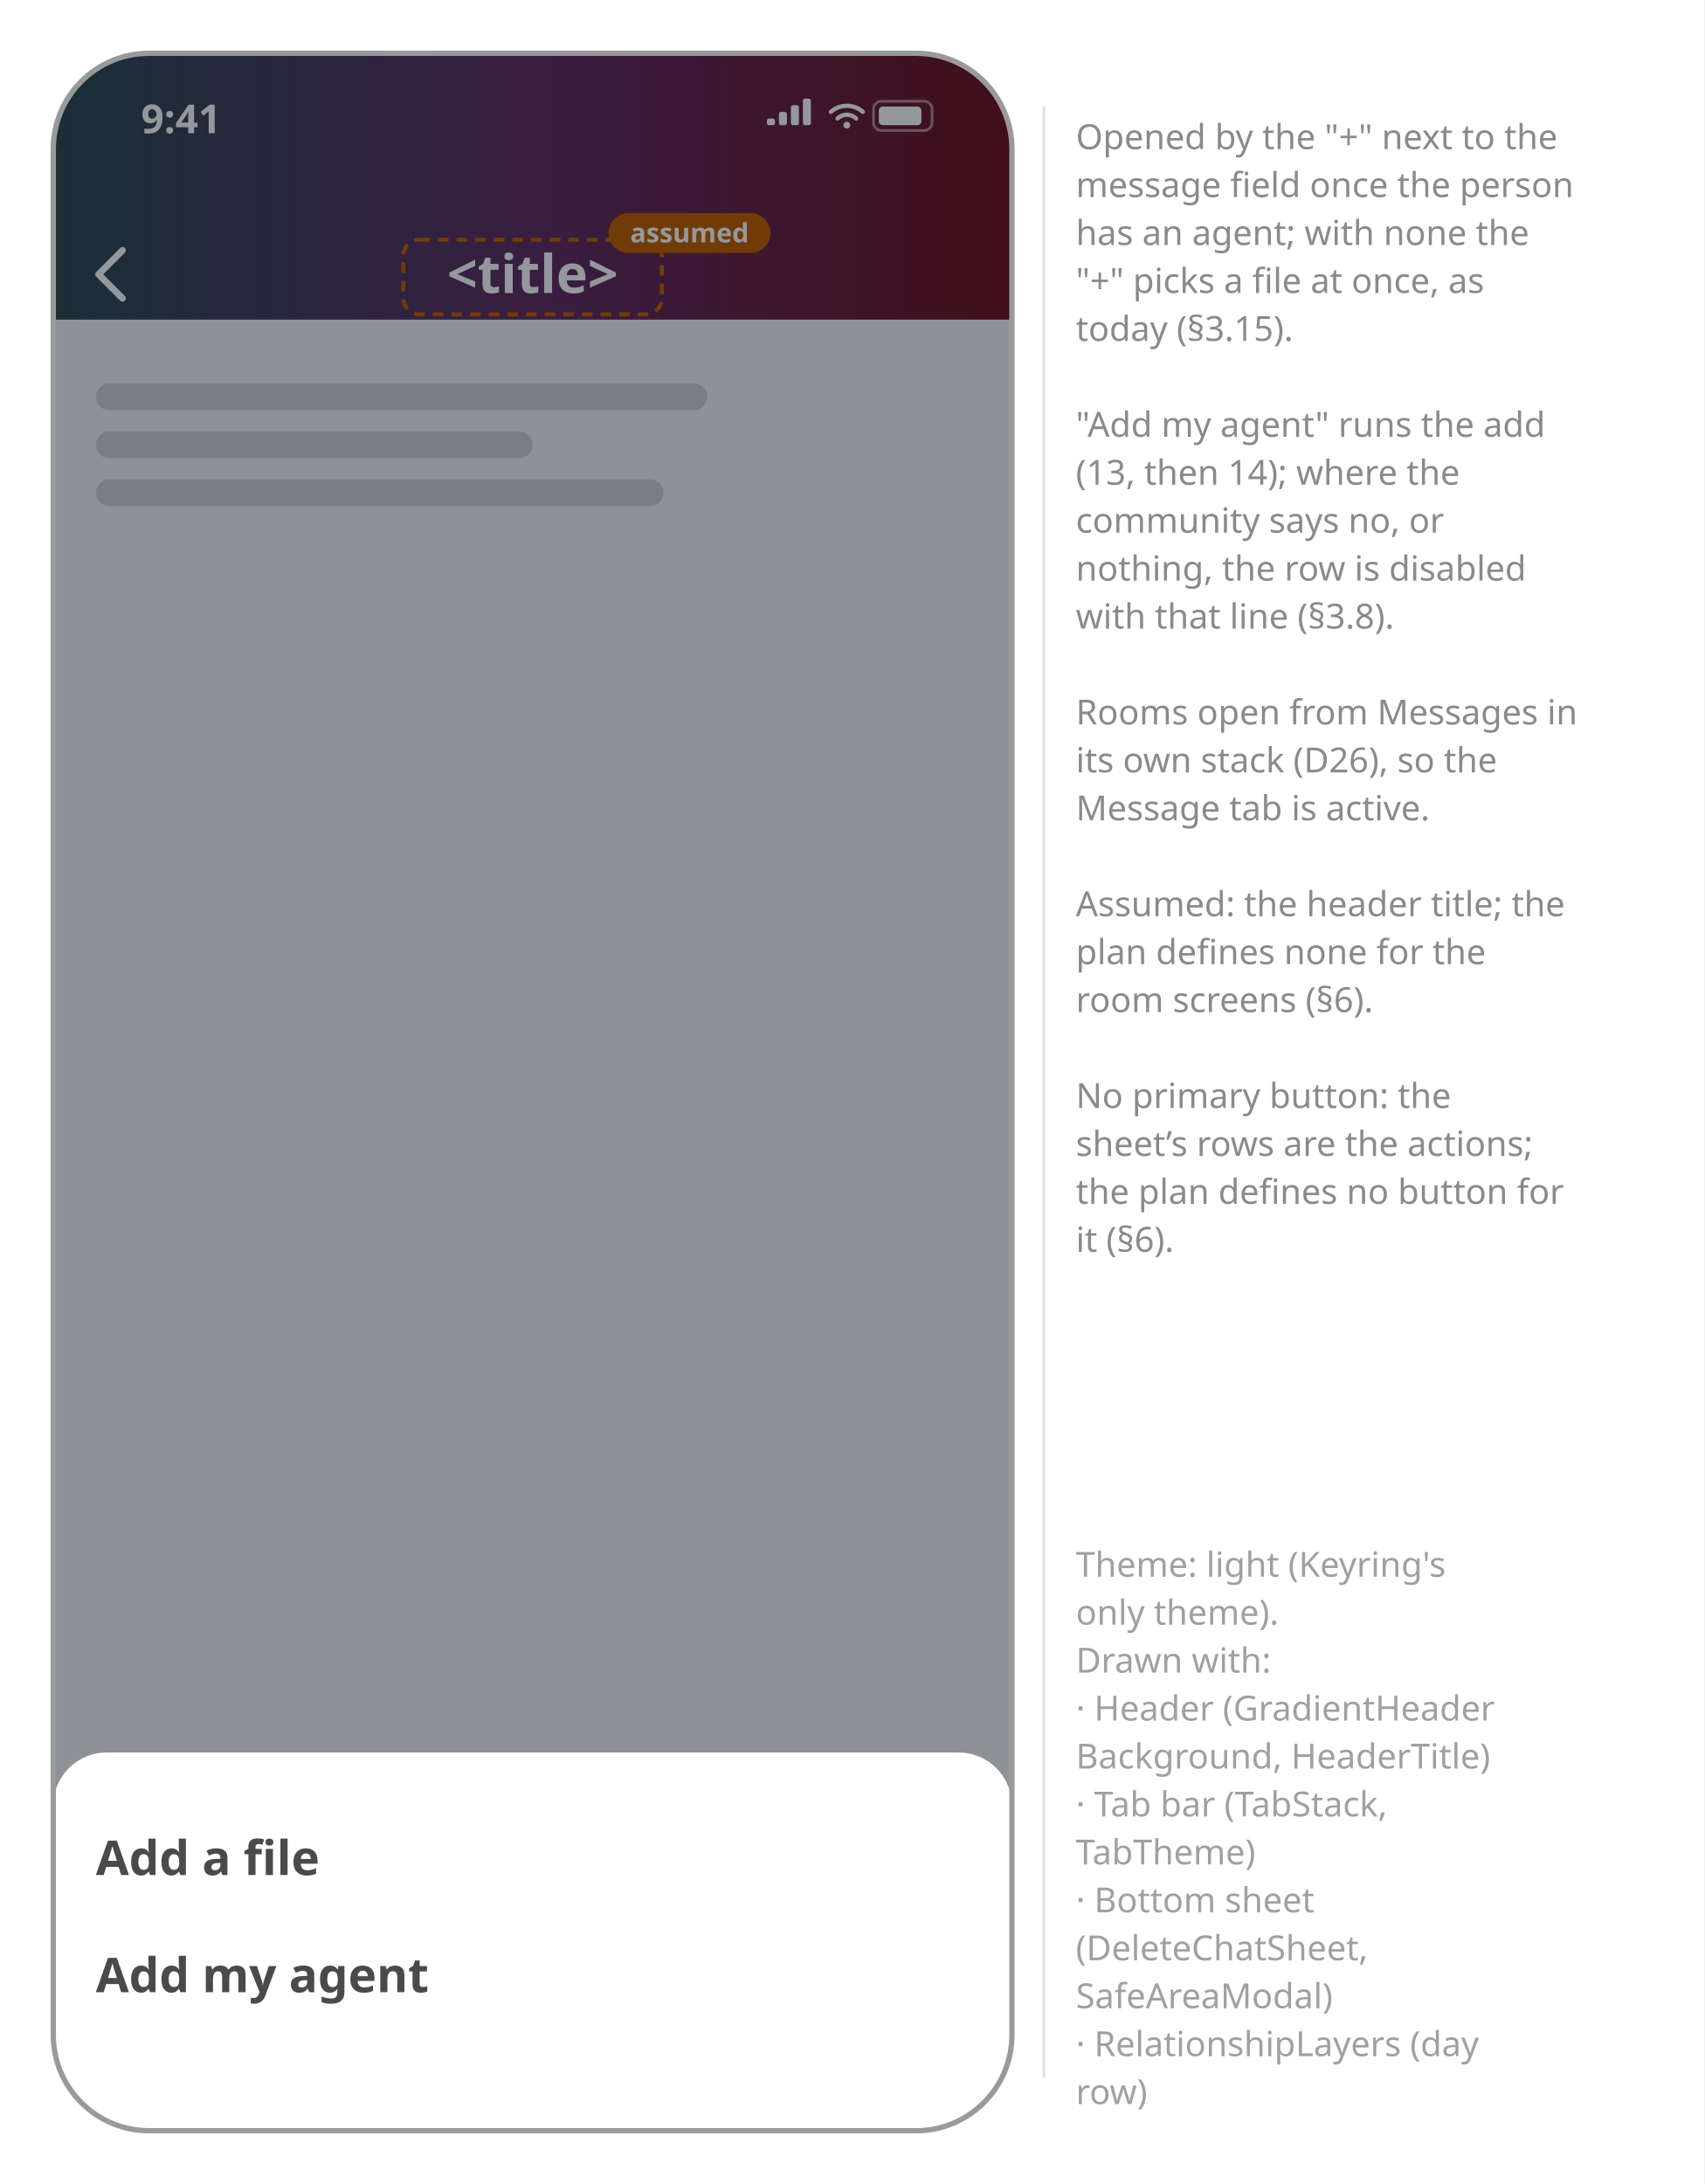
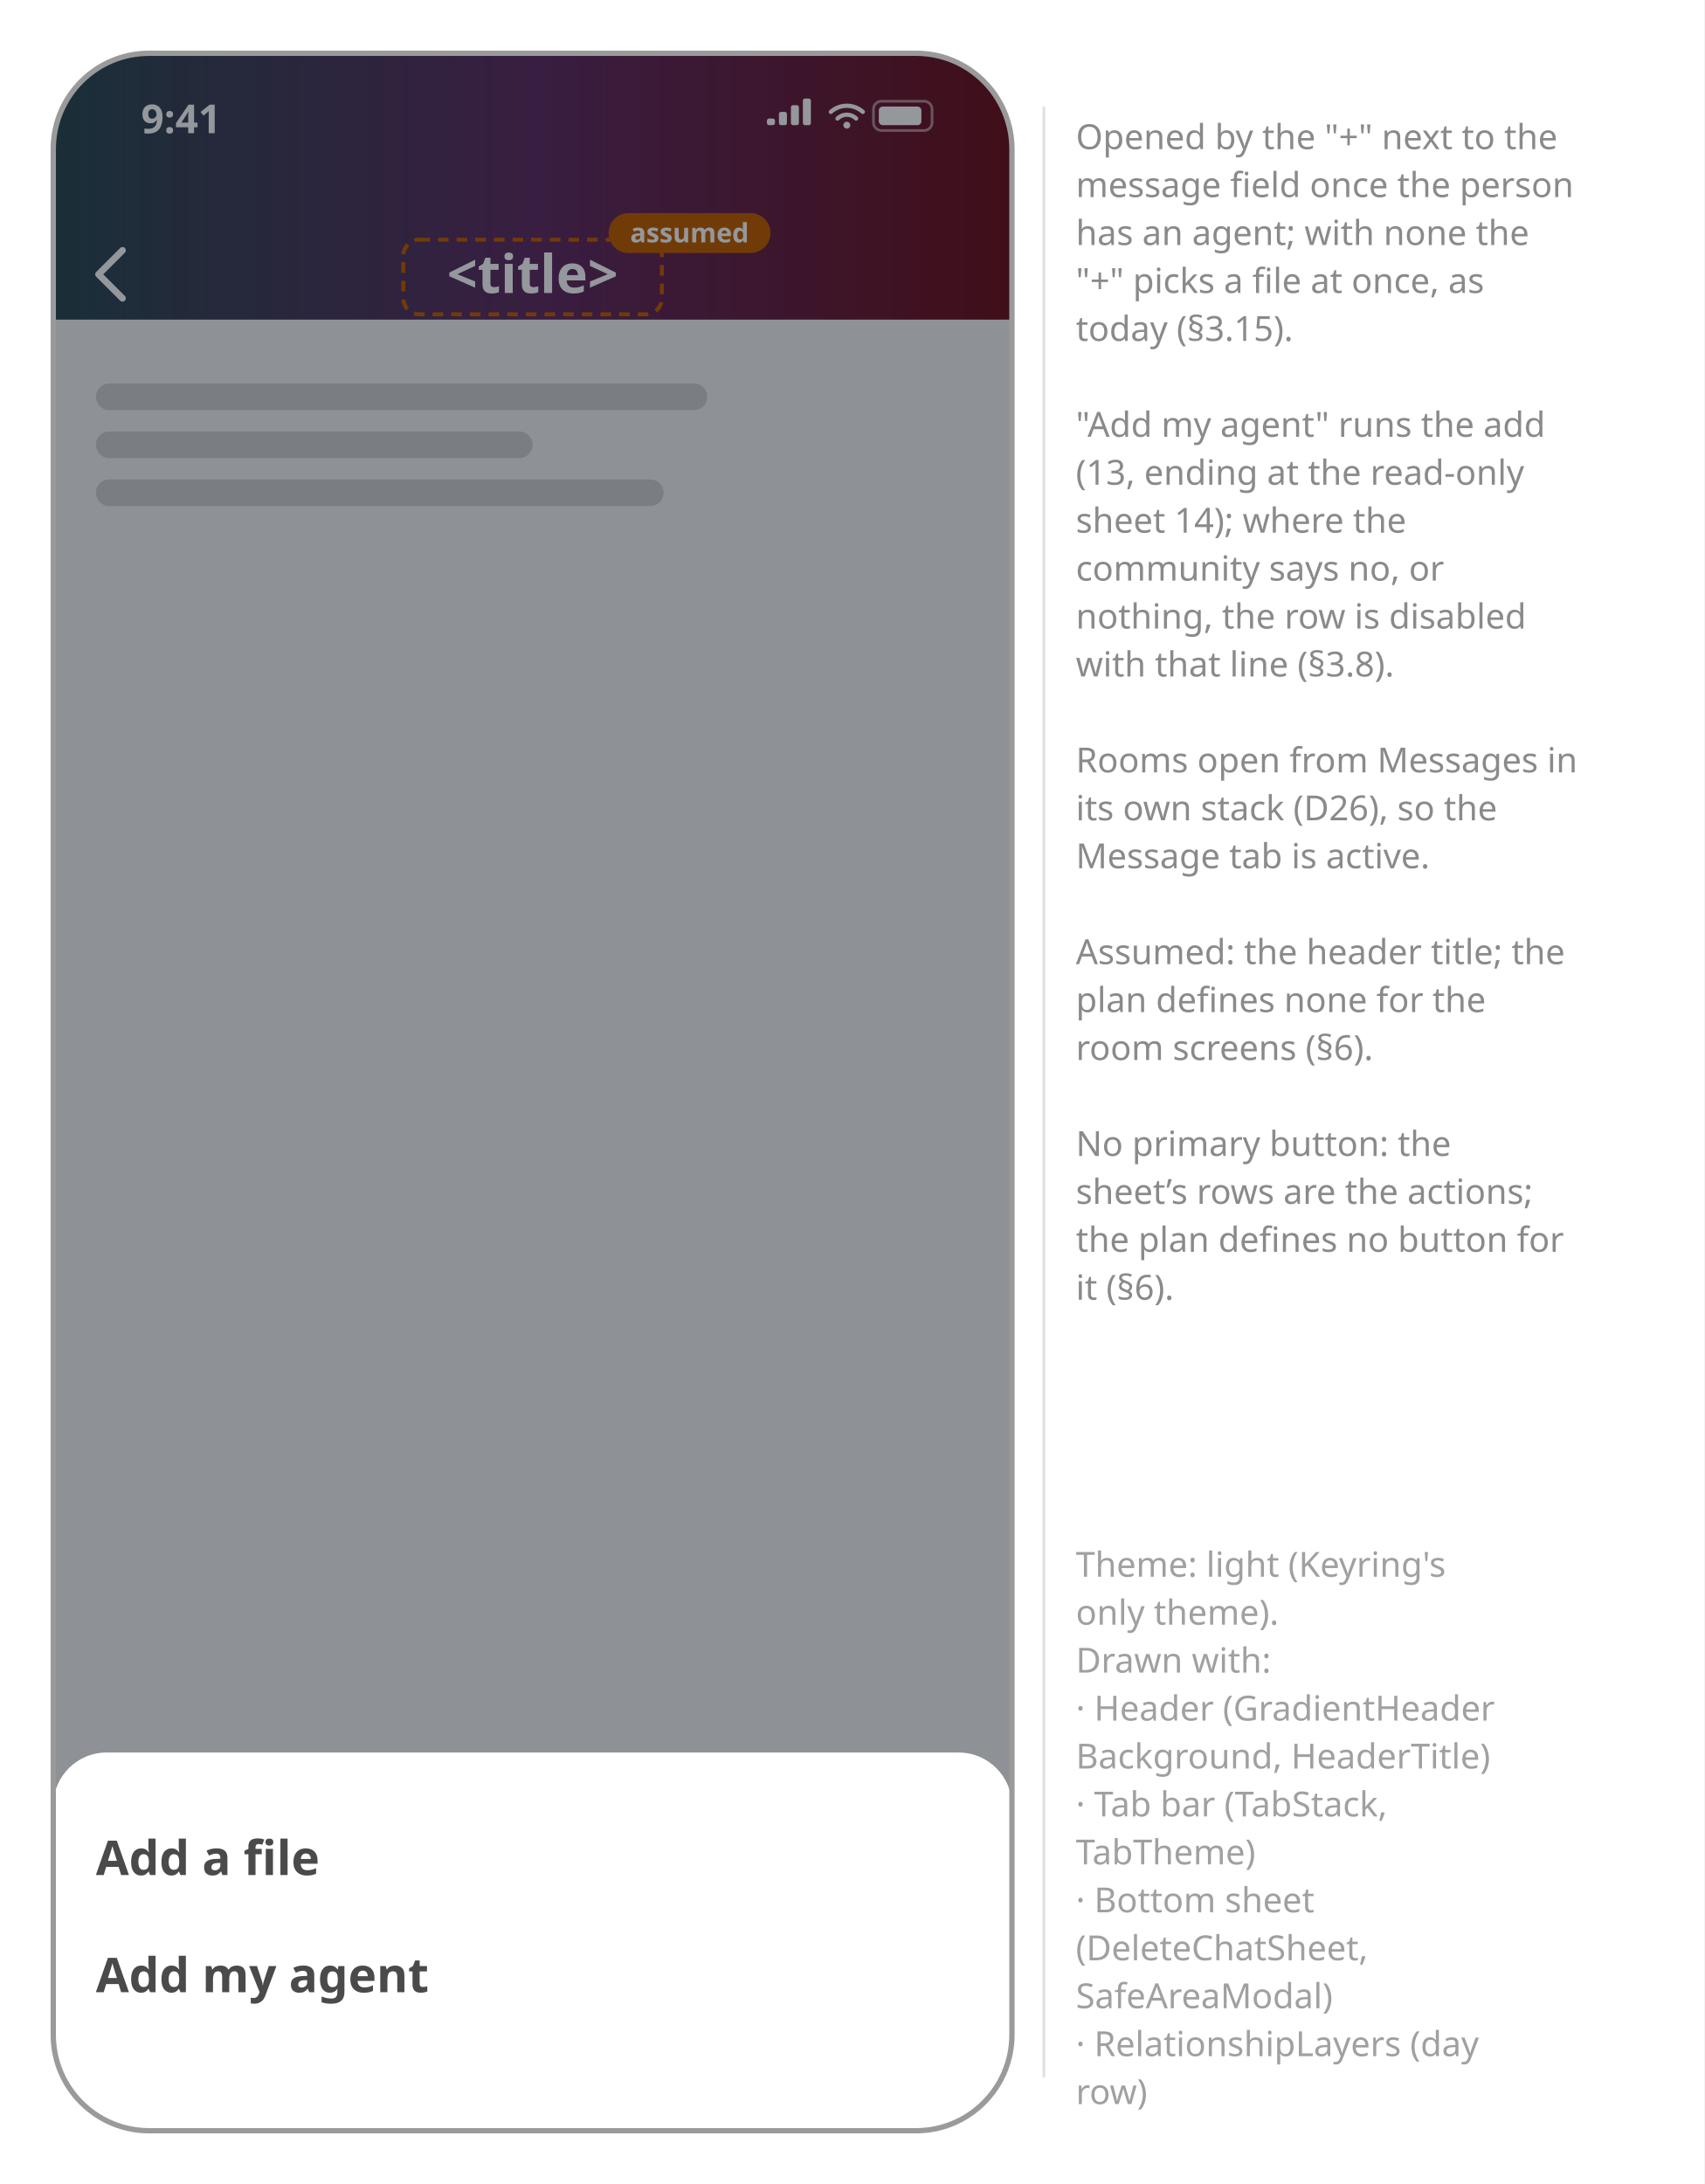
<svg xmlns="http://www.w3.org/2000/svg" width="640" height="820" viewBox="0 0 640 820" font-family="'Source Sans 3', 'SourceSans3-Regular', system-ui, sans-serif">
  <defs>
    <linearGradient id="kr-header" x1="0" y1="0" x2="1" y2="0">
      <stop offset="0.01" stop-color="#2E4953" />
      <stop offset="0.51" stop-color="#622C62" />
      <stop offset="1" stop-color="#6E121D" />
    </linearGradient>
    <filter id="kr-card-shadow" x="-10%" y="-30%" width="120%" height="160%">
      <feGaussianBlur stdDeviation="2" />
    </filter>
    <filter id="kr-button-shadow" x="-10%" y="-30%" width="120%" height="160%">
      <feGaussianBlur stdDeviation="2" />
    </filter>
    <clipPath id="kr-phone">
      <rect x="20" y="20" width="360" height="780" rx="36" />
    </clipPath>
  </defs>
  <rect width="640" height="820" fill="#FFFFFF" />
  <g clip-path="url(#kr-phone)">
    <rect x="20" y="20" width="360" height="780" fill="#F5F5F5" />
    <rect x="20" y="20" width="360" height="100" fill="url(#kr-header)" />
    <text x="68" y="50" font-family="system-ui, sans-serif" font-size="15" font-weight="600" fill="#FFFFFF" text-anchor="middle">9:41</text>
    <g fill="#FFFFFF">
      <rect x="288" y="44.5" width="3" height="2.5" rx="0.8" />
      <rect x="292.5" y="42" width="3" height="5" rx="0.8" />
      <rect x="297" y="39.5" width="3" height="7.5" rx="0.8" />
      <rect x="301.5" y="37" width="3" height="10" rx="0.8" />
    </g>
    <path d="M312 42 a9 9 0 0 1 12 0 M314.5 44.5 a5 5 0 0 1 7 0" fill="none" stroke="#FFFFFF" stroke-width="1.6" stroke-linecap="round" />
    <circle cx="318" cy="47" r="1.3" fill="#FFFFFF" />
    <rect x="328" y="38" width="22" height="11" rx="3" fill="none" stroke="#FFFFFF" stroke-opacity="0.5" />
    <rect x="330" y="40" width="16" height="7" rx="1.5" fill="#FFFFFF" />
    <path d="M46 94 l-9 9 l9 9" fill="none" stroke="#FFFFFF" stroke-width="2.5" stroke-linecap="round" stroke-linejoin="round" />
    <text x="200" y="110" font-family="system-ui, sans-serif" font-size="20" font-weight="700" fill="#FFFFFF" text-anchor="middle">&lt;title&gt;</text>
    <rect x="151.459" y="90" width="97.081" height="28" rx="6" fill="none" stroke="#C25E00" stroke-width="1.5" stroke-dasharray="4 3" />
    <rect x="228.541" y="80" width="60.778" height="15" rx="7.5" fill="#C25E00" />
    <text x="258.93" y="91" font-family="system-ui, sans-serif" font-size="10" font-weight="700" fill="#FFFFFF" text-anchor="middle">assumed</text>
    <rect x="20" y="711" width="360" height="89" fill="#010B13" />
    <g fill="none" stroke="#666666" stroke-width="1.7" stroke-linecap="round" stroke-linejoin="round">
      <circle cx="47" cy="726" r="4" />
      <path d="M40 739 a7 6 0 0 1 14 0" />
      <path d="M52 720 a4 4 0 1 1 1 7.6 M56 731 a6 6 0 0 1 4 6" />
    </g>
    <text x="50" y="757" font-size="10.7" fill="#666666" text-anchor="middle">Contacts</text>
    <g fill="none" stroke="#FFFFFF" stroke-width="1.7" stroke-linecap="round" stroke-linejoin="round">
      <path d="M101 722 h18 v13 h-11 l-4 4 v-4 h-3 z" />
      <path d="M105 727 h10 M105 731 h6" />
    </g>
    <text x="110" y="757" font-size="11.0" font-weight="700" fill="#FFFFFF" text-anchor="middle">Message</text>
    <g fill="none" stroke="#666666" stroke-width="1.7" stroke-linecap="round" stroke-linejoin="round">
      <rect x="161" y="721" width="7" height="7" />
      <rect x="172" y="721" width="7" height="7" />
      <rect x="161" y="732" width="7" height="7" />
      <path d="M172 732 h3 v3 M179 732 v3 M175 739 h4" />
    </g>
    <text x="170" y="757" font-size="12.4" fill="#666666" text-anchor="middle">QR Code</text>
    <g fill="none" stroke="#666666" stroke-width="1.7" stroke-linecap="round" stroke-linejoin="round">
      <rect x="221" y="724" width="18" height="15" rx="2" />
      <path d="M223 724 l11 -4 l2 4 M233 731 h6 v4 h-6 z" />
    </g>
    <text x="230" y="757" font-size="14.0" fill="#666666" text-anchor="middle">Wallet</text>
    <g fill="none" stroke="#666666" stroke-width="1.7" stroke-linecap="round" stroke-linejoin="round">
      <path d="M290 720 l8 3 v6 c0 5 -4 8 -8 10 c-4 -2 -8 -5 -8 -10 v-6 z" />
      <circle cx="290" cy="729" r="2.5" />
      <path d="M286 735 a4 3 0 0 1 8 0" />
    </g>
    <text x="290" y="757" font-size="10.6" fill="#666666" text-anchor="middle">My Agent</text>
    <g fill="none" stroke="#666666" stroke-width="1.7" stroke-linecap="round" stroke-linejoin="round">
      <circle cx="350" cy="730" r="10" />
      <circle cx="350" cy="727" r="3.2" />
      <path d="M344 737 a6 5 0 0 1 12 0" />
    </g>
    <text x="350" y="757" font-size="14.0" fill="#666666" text-anchor="middle">Menu</text>
    <rect x="36" y="144" width="229.6" height="10" rx="5" fill="#D3D3D3" />
    <rect x="36" y="162" width="164" height="10" rx="5" fill="#D3D3D3" />
    <rect x="36" y="180" width="213.2" height="10" rx="5" fill="#D3D3D3" />
    <rect x="20" y="20" width="360" height="780" fill="rgba(1,11,19,0.42)" />
    <path d="M20 678 a20 20 0 0 1 20 -20 h320 a20 20 0 0 1 20 20 V800 H20 Z" fill="#FFFFFF" />
    <text font-size="18" font-weight="700" fill="#4A4A4A">
      <tspan x="36" y="704">Add a file</tspan>
    </text>
    <text font-size="18" font-weight="700" fill="#4A4A4A">
      <tspan x="36" y="748">Add my agent</tspan>
    </text>
    <rect x="140" y="788" width="120" height="5" rx="2.5" fill="#FFFFFF" opacity="0.6" />
  </g>
  <rect x="20" y="20" width="360" height="780" rx="36" fill="none" stroke="#9A9A9A" stroke-width="2" />
  <line x1="392" y1="40" x2="392" y2="780" stroke="#E0E0E0" stroke-width="1" />
  <text font-family="system-ui, sans-serif" font-size="13" fill="#8A8A8A">
    <tspan x="404" y="56">Opened by the "+" next to the</tspan>
    <tspan x="404" dy="18">message field once the person</tspan>
    <tspan x="404" dy="18">has an agent; with none the</tspan>
    <tspan x="404" dy="18">"+" picks a file at once, as</tspan>
    <tspan x="404" dy="18">today (§3.15).</tspan>
    <tspan x="404" dy="18"> </tspan>
    <tspan x="404" dy="18">"Add my agent" runs the add</tspan>
-     <tspan x="404" dy="18">(13, then 14); where the</tspan>
+     <tspan x="404" dy="18">(13, ending at the read-only</tspan>
+     <tspan x="404" dy="18">sheet 14); where the</tspan>
    <tspan x="404" dy="18">community says no, or</tspan>
    <tspan x="404" dy="18">nothing, the row is disabled</tspan>
    <tspan x="404" dy="18">with that line (§3.8).</tspan>
    <tspan x="404" dy="18"> </tspan>
    <tspan x="404" dy="18">Rooms open from Messages in</tspan>
    <tspan x="404" dy="18">its own stack (D26), so the</tspan>
    <tspan x="404" dy="18">Message tab is active.</tspan>
    <tspan x="404" dy="18"> </tspan>
    <tspan x="404" dy="18">Assumed: the header title; the</tspan>
    <tspan x="404" dy="18">plan defines none for the</tspan>
    <tspan x="404" dy="18">room screens (§6).</tspan>
    <tspan x="404" dy="18"> </tspan>
    <tspan x="404" dy="18">No primary button: the</tspan>
    <tspan x="404" dy="18">sheet’s rows are the actions;</tspan>
    <tspan x="404" dy="18">the plan defines no button for</tspan>
    <tspan x="404" dy="18">it (§6).</tspan>
    <tspan x="404" dy="18"> </tspan>
  </text>
  <text font-family="system-ui, sans-serif" font-size="13" fill="#A0A0A0">
    <tspan x="404" y="592">Theme: light (Keyring's</tspan>
    <tspan x="404" dy="18">   only theme).</tspan>
    <tspan x="404" dy="18">Drawn with:</tspan>
    <tspan x="404" dy="18">· Header (GradientHeader</tspan>
    <tspan x="404" dy="18">   Background, HeaderTitle)</tspan>
    <tspan x="404" dy="18">· Tab bar (TabStack,</tspan>
    <tspan x="404" dy="18">   TabTheme)</tspan>
    <tspan x="404" dy="18">· Bottom sheet</tspan>
    <tspan x="404" dy="18">   (DeleteChatSheet,</tspan>
    <tspan x="404" dy="18">   SafeAreaModal)</tspan>
    <tspan x="404" dy="18">· RelationshipLayers (day</tspan>
    <tspan x="404" dy="18">   row)</tspan>
  </text>
</svg>
